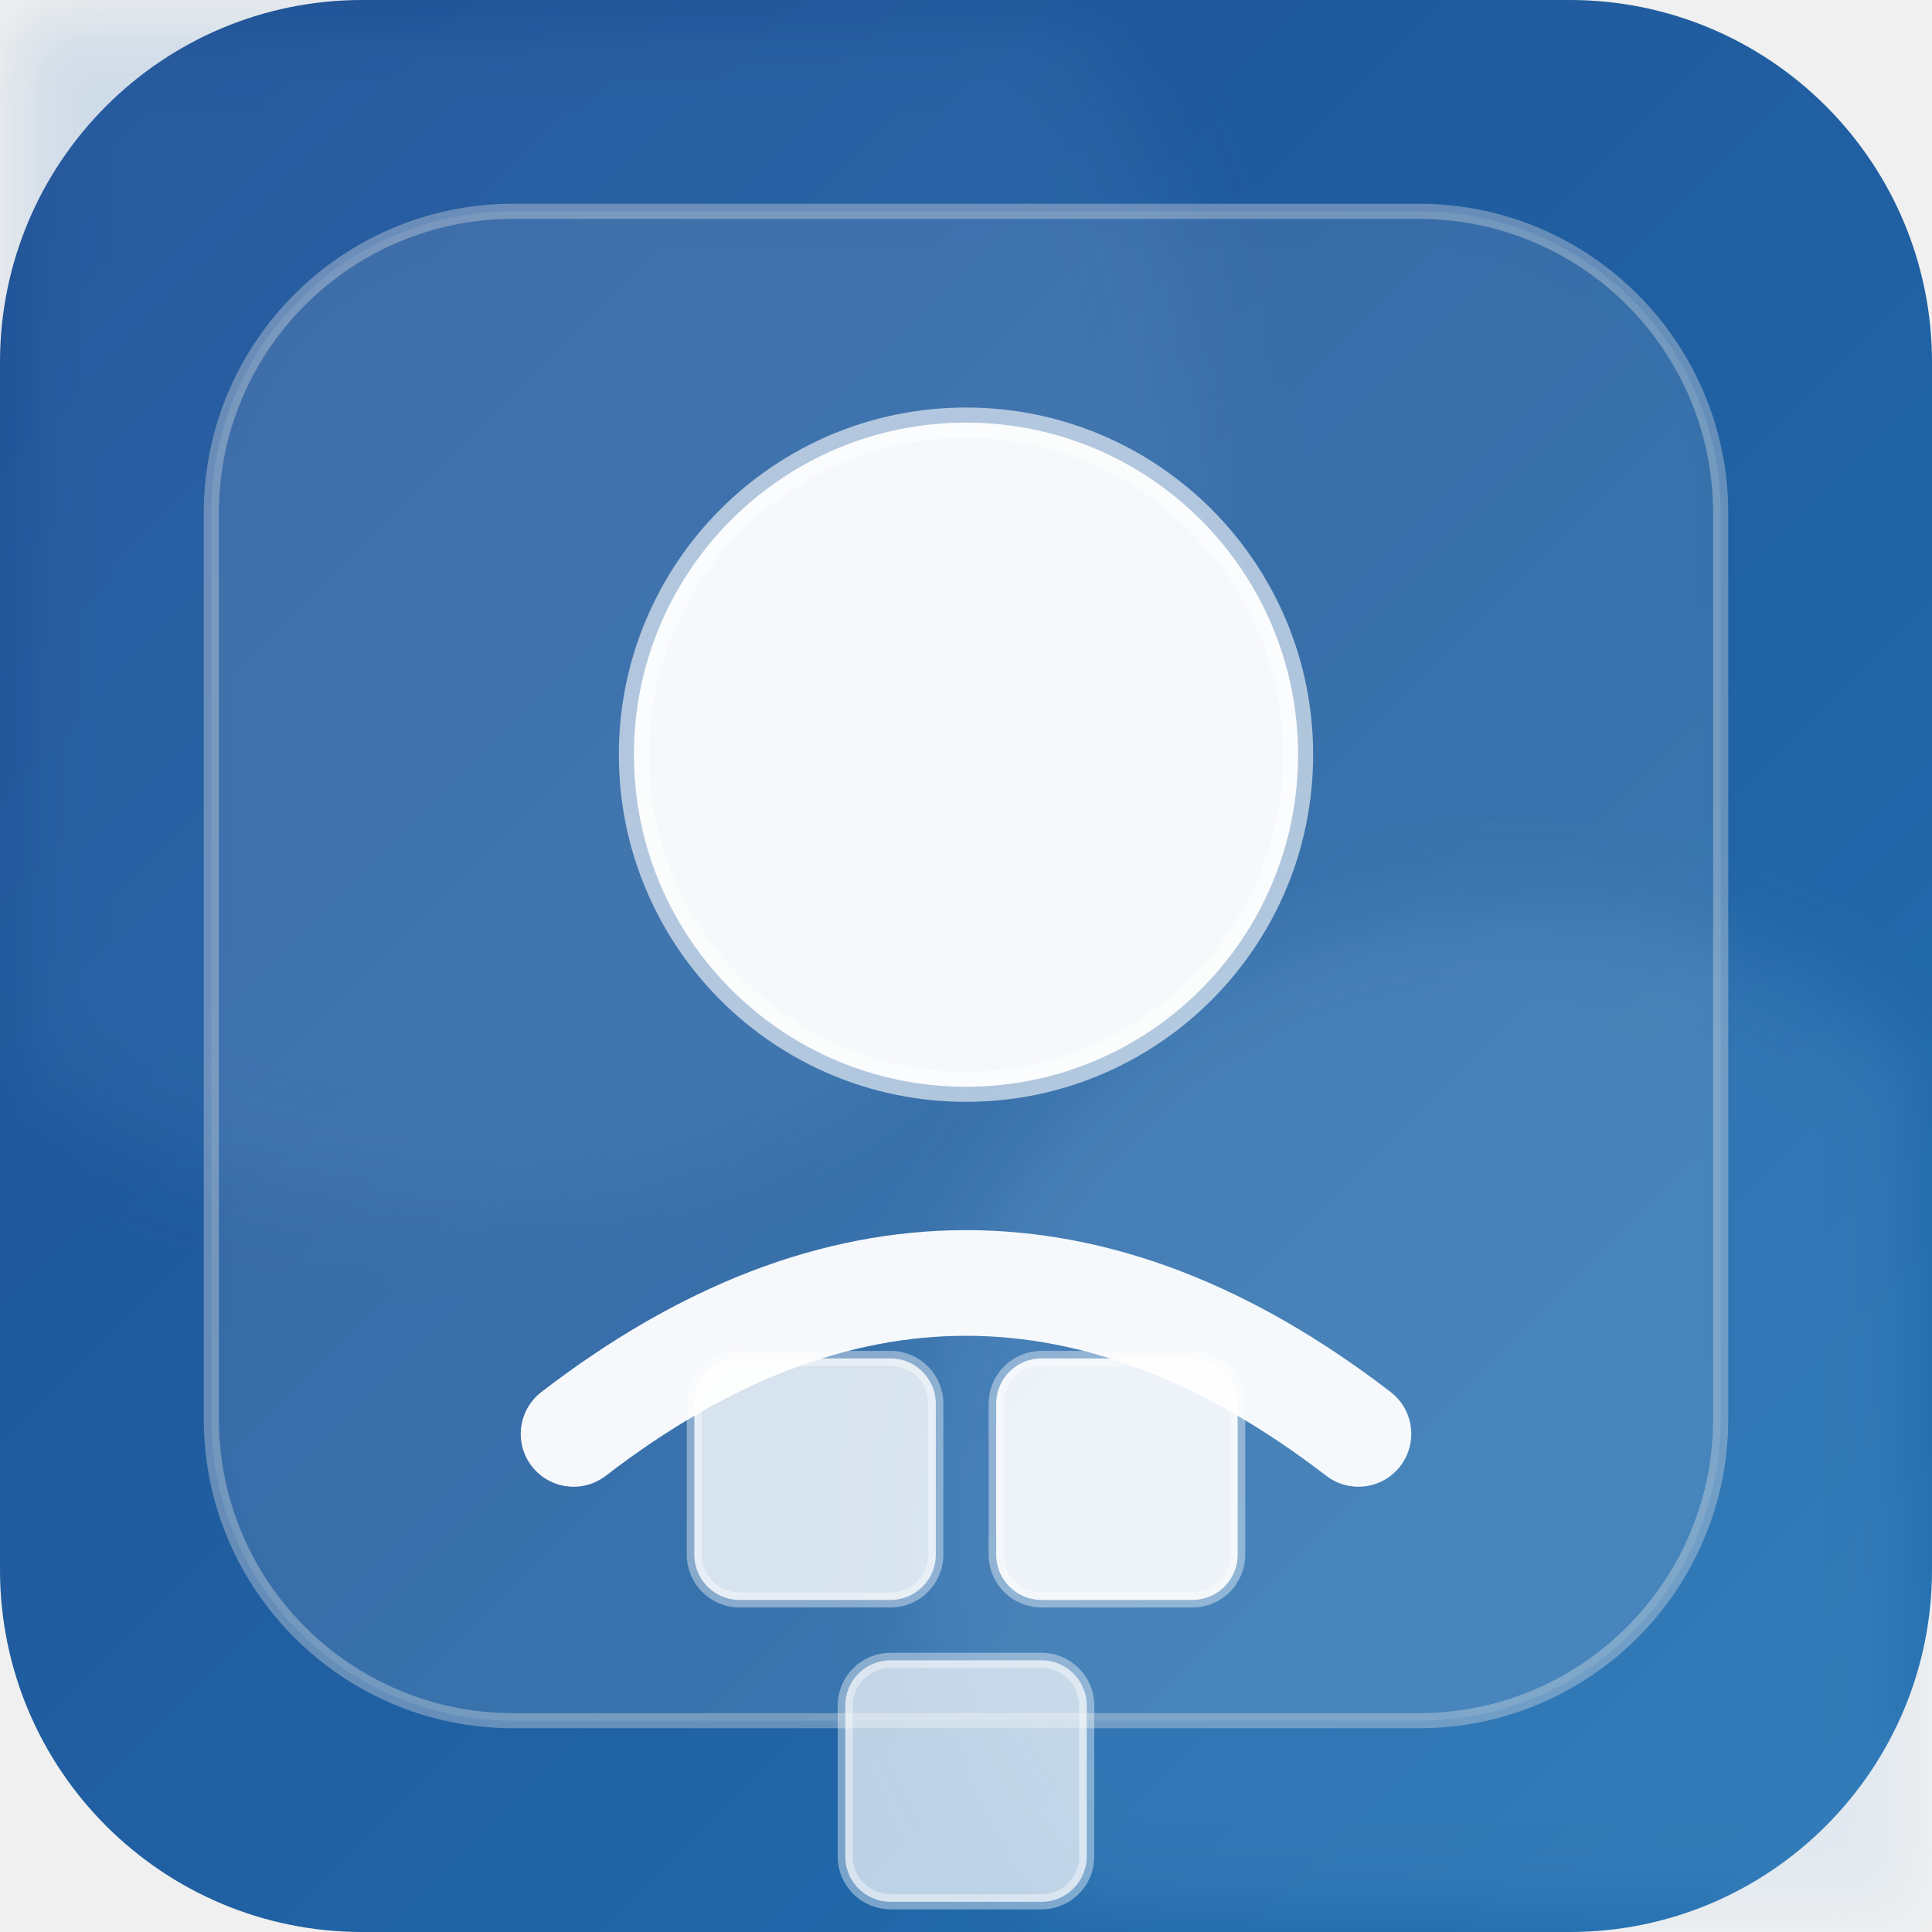
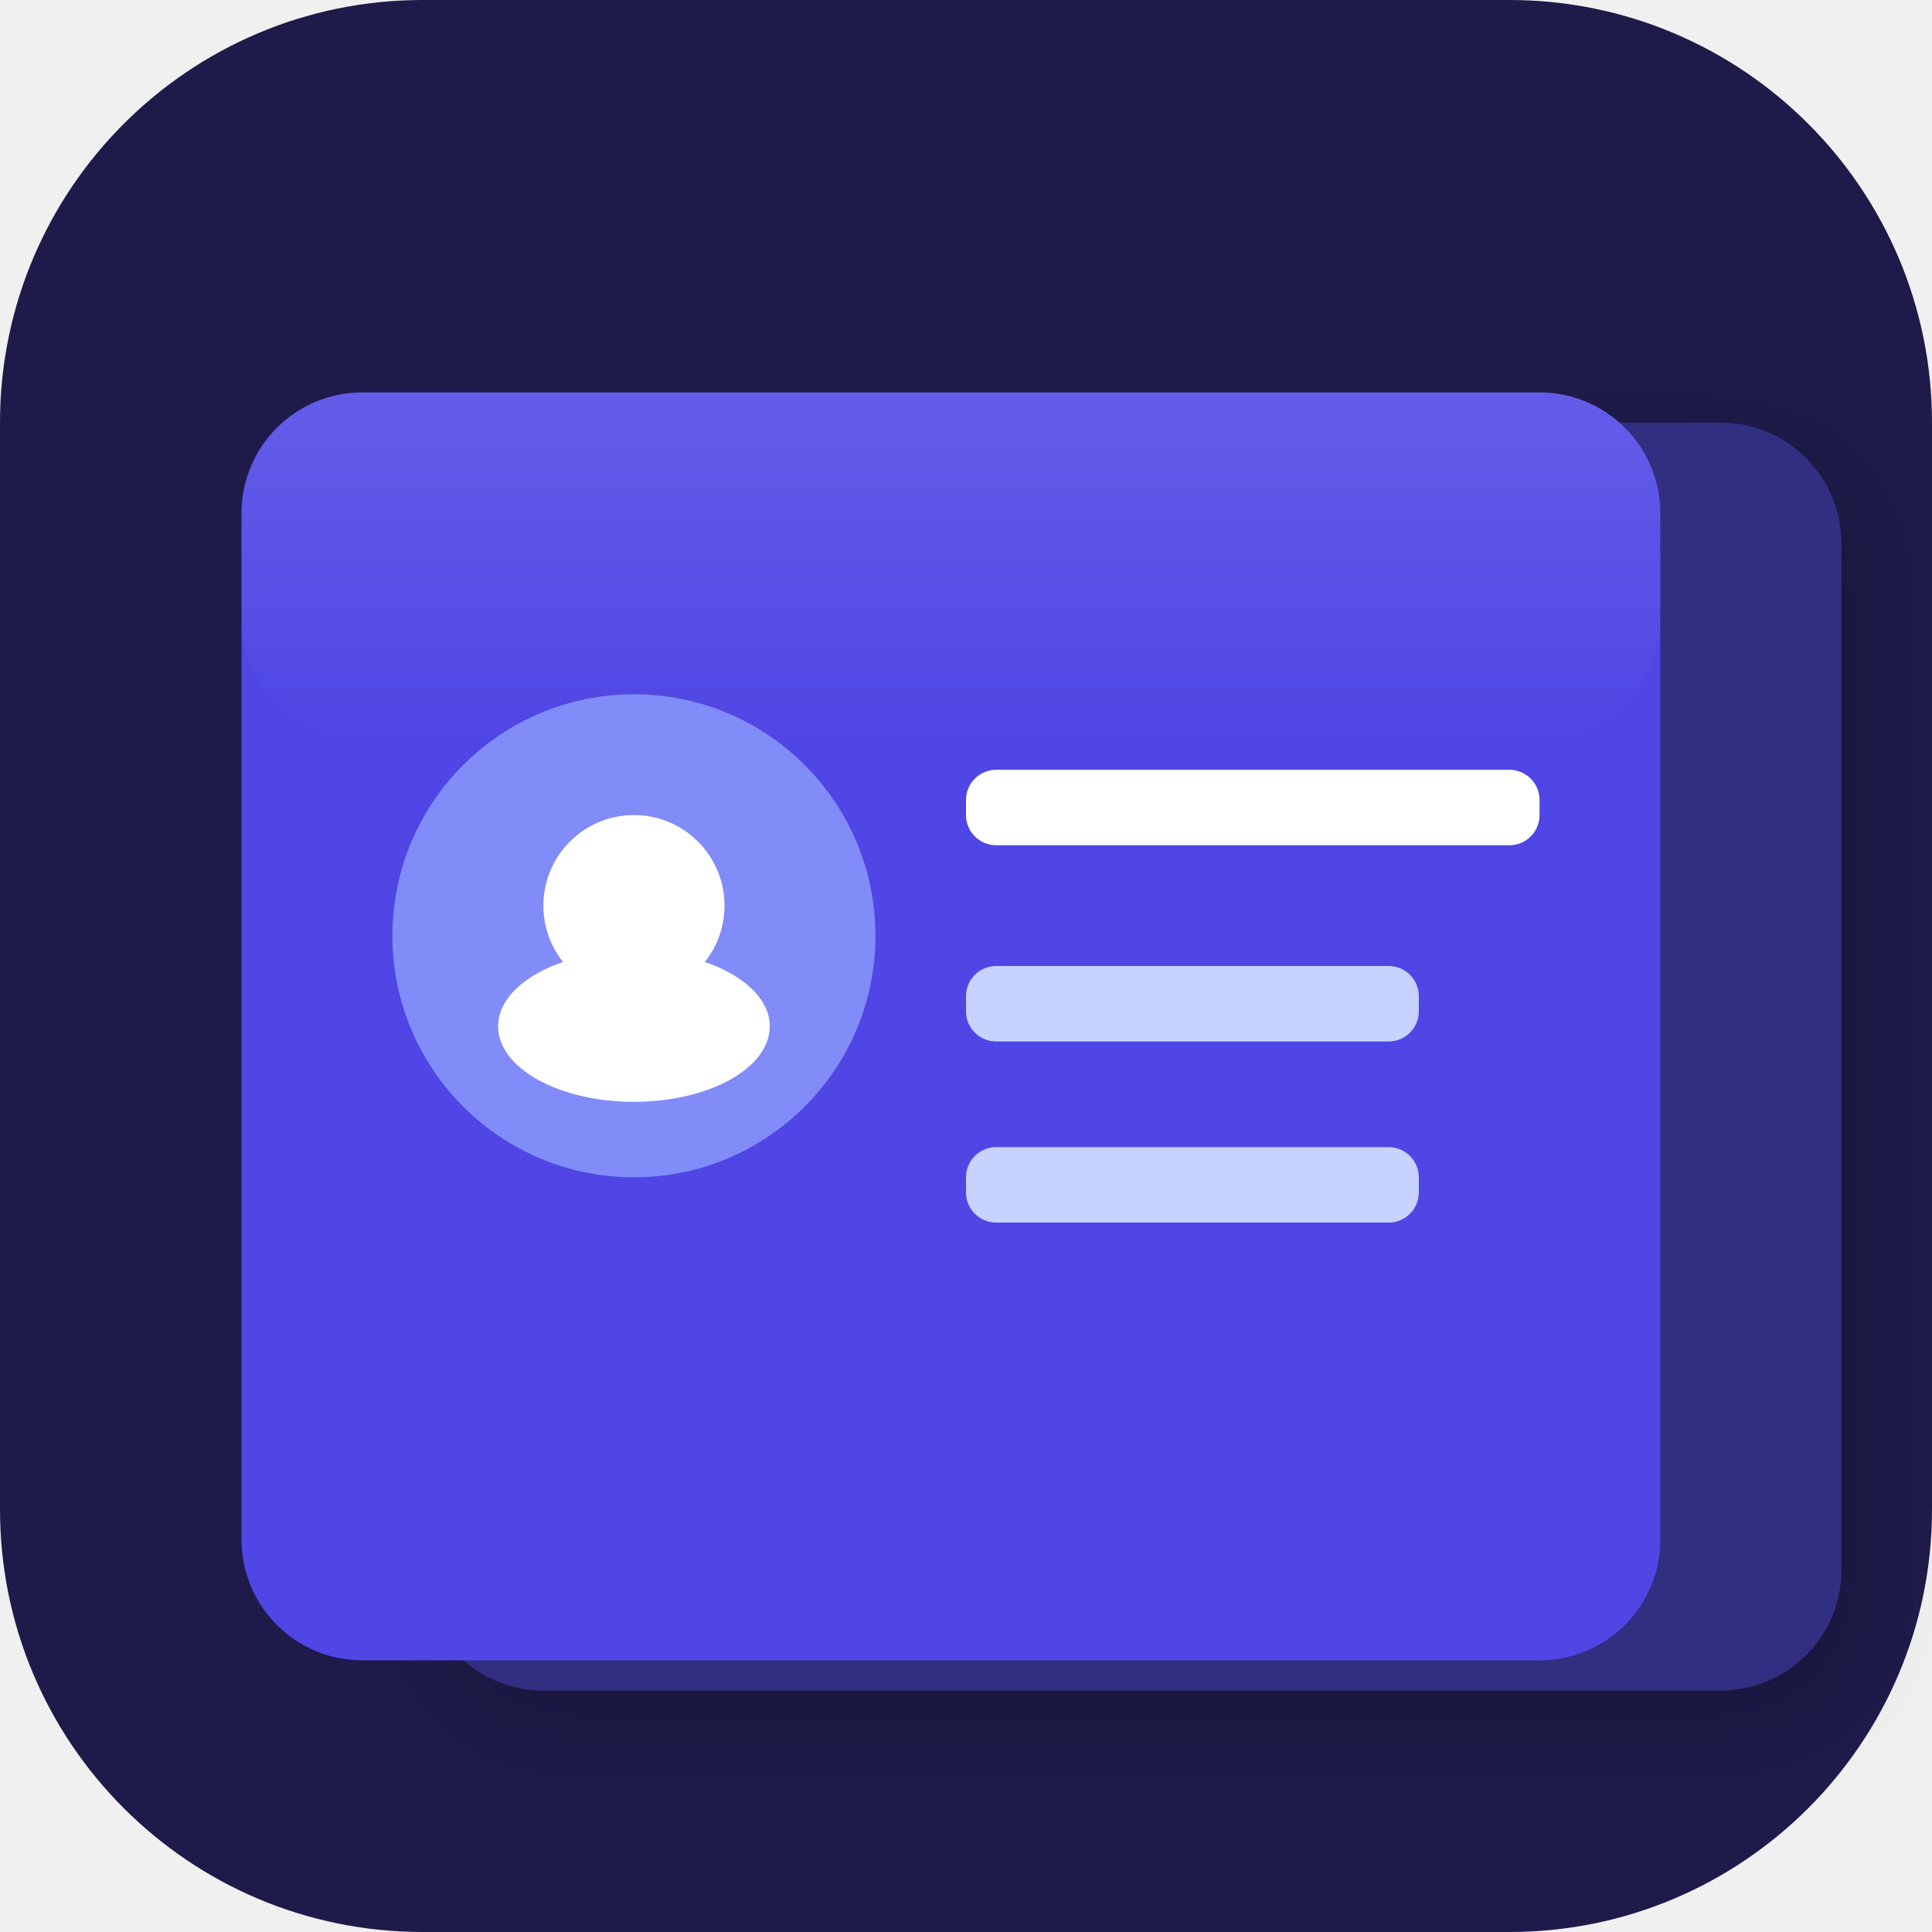
<svg xmlns="http://www.w3.org/2000/svg" viewBox="0 0 128 128" width="128" height="128">
  <defs>
-     <linearGradient id="icon-gradient" x1="0%" y1="0%" x2="100%" y2="100%">
-       <stop offset="0%" stop-color="#1e4d92" />
-       <stop offset="100%" stop-color="#2271b1" />
+     <linearGradient id="shimmer-128" x1="0%" y1="0%" x2="0%" y2="100%">
+       <stop offset="0%" stop-color="#ffffff" stop-opacity="0.12" />
+       <stop offset="100%" stop-color="#ffffff" stop-opacity="0" />
    </linearGradient>
-     <filter id="icon-blur" x="-50%" y="-50%" width="200%" height="200%">
-       <feGaussianBlur in="SourceGraphic" stdDeviation="3" />
-     </filter>
-     <filter id="icon-inner-shadow" x="-50%" y="-50%" width="200%" height="200%">
-       <feOffset dx="0" dy="1" />
-       <feGaussianBlur stdDeviation="1" result="offset-blur" />
-       <feComposite operator="out" in="SourceGraphic" in2="offset-blur" result="inverse" />
-       <feFlood flood-color="black" flood-opacity="0.3" result="color" />
-       <feComposite operator="in" in="color" in2="inverse" result="shadow" />
-       <feComposite operator="over" in="shadow" in2="SourceGraphic" />
+     <filter id="shadow-128" x="-20%" y="-20%" width="140%" height="140%">
+       <feDropShadow dx="1" dy="2" stdDeviation="3" flood-color="#000000" flood-opacity="0.22" />
    </filter>
  </defs>
-   <rect width="128" height="128" rx="24" fill="url(#icon-gradient)" />
-   <circle cx="30" cy="30" r="50" fill="#4d8ac8" opacity="0.2" filter="url(#icon-blur)" />
-   <circle cx="100" cy="100" r="40" fill="#90c2ef" opacity="0.15" filter="url(#icon-blur)" />
-   <rect x="14" y="14" width="100" height="100" rx="20" fill="rgba(255, 255, 255, 0.1)" stroke="rgba(255, 255, 255, 0.3)" stroke-width="1" filter="url(#icon-inner-shadow)" />
-   <circle cx="64" cy="50" r="22" fill="rgba(255, 255, 255, 0.95)" stroke="rgba(255, 255, 255, 0.6)" stroke-width="2" />
-   <path d="M38,95 Q64,75 90,95" stroke="rgba(255, 255, 255, 0.95)" stroke-width="7" fill="none" stroke-linecap="round" />
-   <g transform="translate(64, 108)">
-     <rect x="-18" y="-18" width="16" height="16" rx="3" fill="rgba(255, 255, 255, 0.8)" stroke="rgba(255, 255, 255, 0.4)" stroke-width="1" />
-     <rect x="2" y="-18" width="16" height="16" rx="3" fill="rgba(255, 255, 255, 0.9)" stroke="rgba(255, 255, 255, 0.4)" stroke-width="1" />
-     <rect x="-8" y="2" width="16" height="16" rx="3" fill="rgba(255, 255, 255, 0.7)" stroke="rgba(255, 255, 255, 0.4)" stroke-width="1" />
-   </g>
+   <rect width="128" height="128" rx="28" fill="#1e1b4b" />
+   <rect x="28" y="28" width="94" height="84" rx="8" fill="#312e81" filter="url(#shadow-128)" />
+   <rect x="16" y="26" width="94" height="84" rx="8" fill="#4f46e5" />
+   <rect x="16" y="26" width="94" height="23" rx="8" fill="url(#shimmer-128)" />
+   <circle cx="42" cy="62" r="16" fill="#818cf8" />
+   <circle cx="42" cy="60" r="6" fill="#ffffff" />
+   <ellipse cx="42" cy="68" rx="9" ry="5" fill="#ffffff" />
+   <rect x="64" y="51" width="38" height="5" rx="2" fill="#ffffff" />
+   <rect x="64" y="64" width="30" height="5" rx="2" fill="#c7d2fe" />
+   <rect x="64" y="76" width="30" height="5" rx="2" fill="#c7d2fe" />
</svg>
